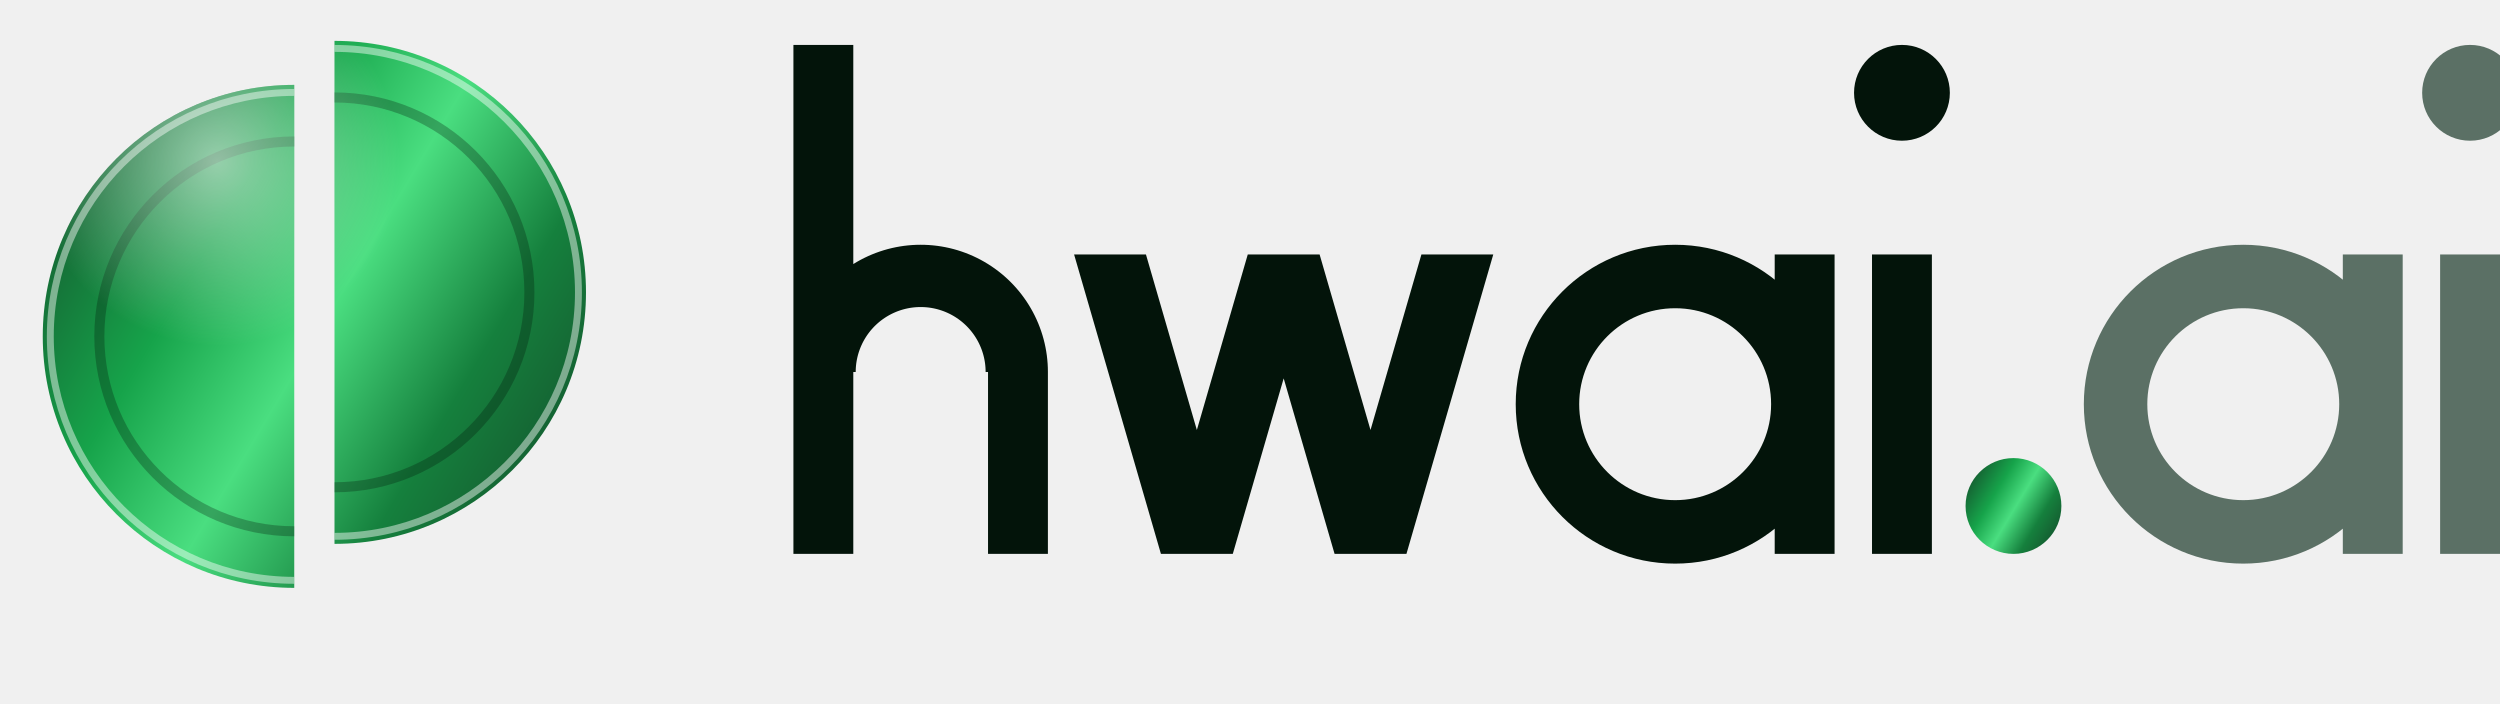
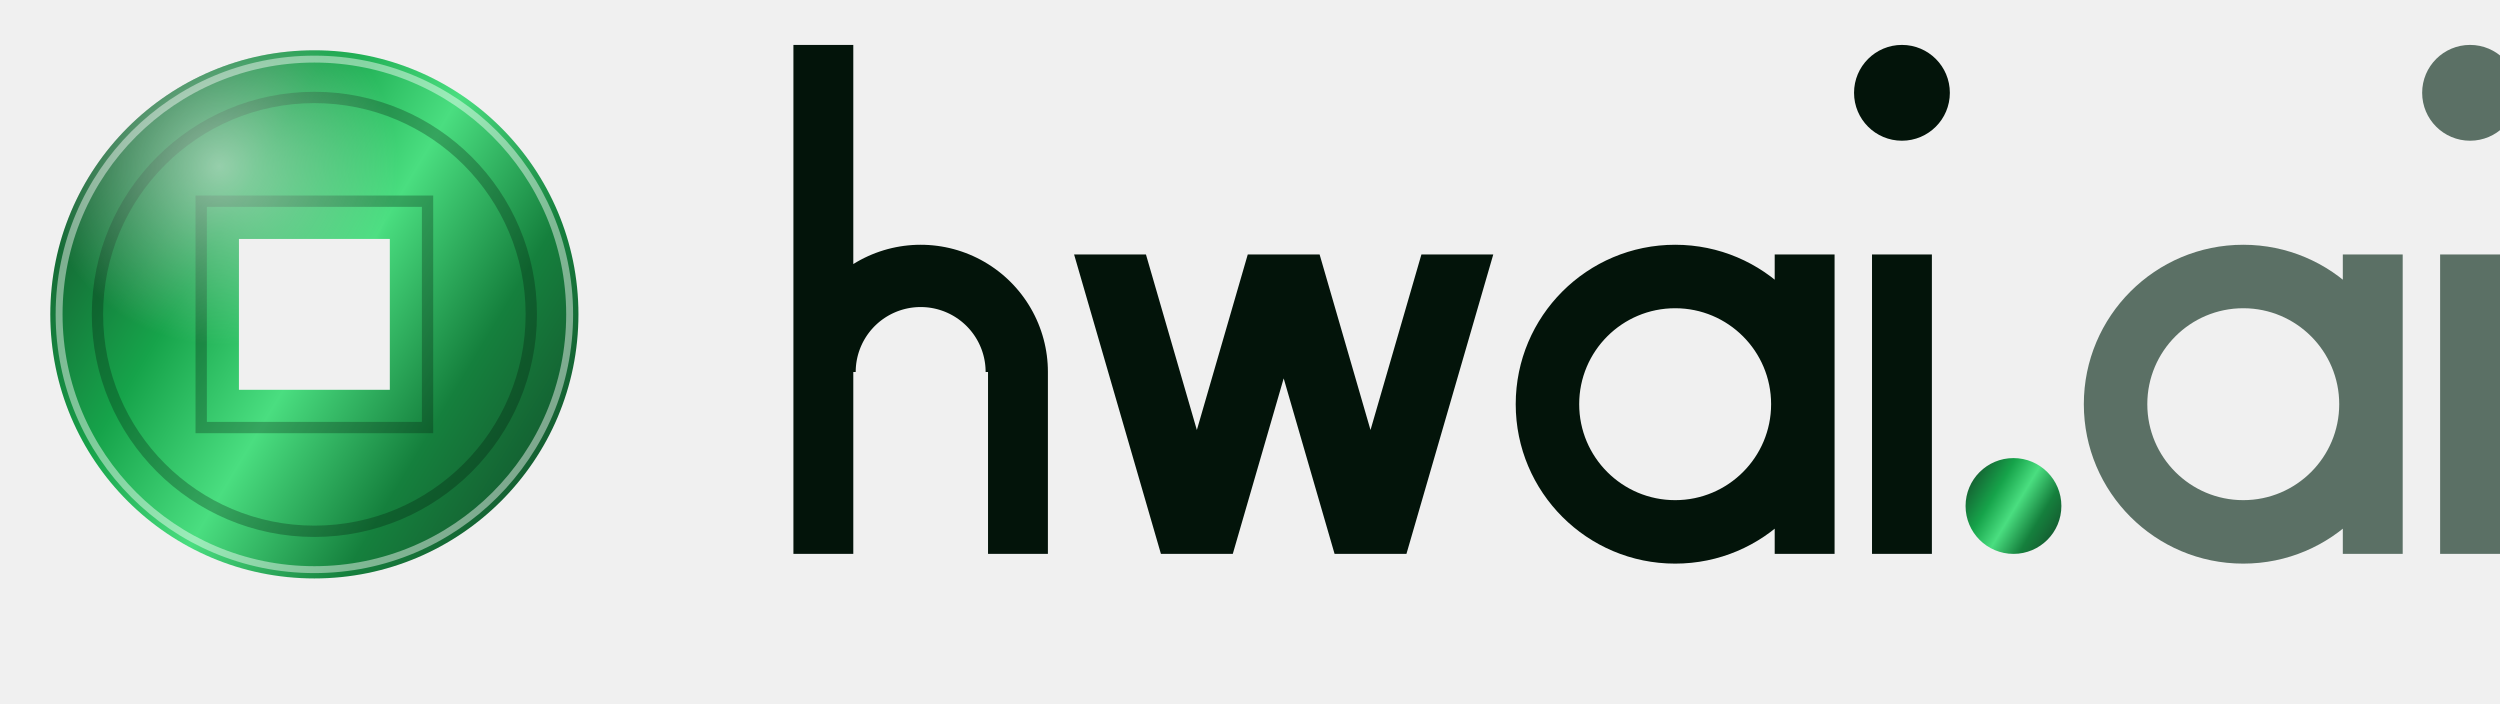
<svg xmlns="http://www.w3.org/2000/svg" viewBox="0 0 334 94" role="img" aria-label="hwai.ai">
  <defs>
    <linearGradient id="hwal-foil" x1="0" y1=".2" x2="1" y2=".8">
      <stop offset="0" stop-color="#14532D" />
      <stop offset="0.3" stop-color="#16A34A" />
      <stop offset="0.52" stop-color="#4ADE80" />
      <stop offset="0.76" stop-color="#15803D" />
      <stop offset="1" stop-color="#14532D" />
    </linearGradient>
    <radialGradient id="hwal-sheen" cx=".32" cy=".22" r=".75">
      <stop offset="0" stop-color="#FFFFFF" stop-opacity=".55" />
      <stop offset=".45" stop-color="#FFFFFF" stop-opacity="0" />
    </radialGradient>
  </defs>
  <g transform="translate(0 -6)">
    <g transform="translate(0 6) scale(0.84)">
-       <path d="M46.8 13.5A40 40 0 0 0 46.8 93.5ZM53.2 6.5A40 40 0 0 1 53.2 86.5Z" fill="url(#hwal-foil)" />
-       <path d="M46.8 22.5A31 31 0 0 0 46.8 84.5M53.2 15.5A31 31 0 0 1 53.2 77.5" fill="none" stroke="#03140A" stroke-opacity=".28" stroke-width="1.6" />
-       <path d="M46.8 14.7A38.8 38.8 0 0 0 46.8 92.3M53.2 7.7A38.8 38.8 0 0 1 53.2 85.3" fill="none" stroke="#FFFFFF" stroke-opacity=".45" stroke-width="1.1" />
-       <path d="M46.8 13.5A40 40 0 0 0 46.8 93.5ZM53.2 6.5A40 40 0 0 1 53.2 86.5Z" fill="url(#hwal-sheen)" />
+       <path d="M8 50A42 42 0 1 1 92 50A42 42 0 1 1 8 50ZM38 62L62 62L62 38L38 38Z" fill="url(#hwal-foil)" />
+       <circle cx="50" cy="50" r="34.5" fill="none" stroke="#03140A" stroke-opacity=".28" stroke-width="1.8" />
+       <path d="M32 32L68 32L68 68L32 68Z" fill="none" stroke="#03140A" stroke-opacity=".28" stroke-width="1.8" />
+       <circle cx="50" cy="50" r="40.6" fill="none" stroke="#FFFFFF" stroke-opacity=".45" stroke-width="1.1" />
+       <path d="M8 50A42 42 0 1 1 92 50A42 42 0 1 1 8 50ZM38 62L62 62L62 38L38 38Z" fill="url(#hwal-sheen)" />
    </g>
    <g transform="translate(106 0)">
      <path fill="#03140A" d="M0 12L8 12L8 80L0 80ZM0 55.7L0.009 55.144L0.036 54.588L0.082 54.034L0.145 53.481L0.227 52.931L0.327 52.383L0.444 51.84L0.579 51.3L0.732 50.765L0.902 50.236L1.09 49.712L1.294 49.194L1.515 48.684L1.753 48.181L2.007 47.686L2.278 47.2L2.564 46.723L2.865 46.255L3.182 45.798L3.513 45.351L3.859 44.915L4.219 44.491L4.592 44.079L4.979 43.679L5.379 43.292L5.791 42.919L6.215 42.559L6.651 42.213L7.098 41.882L7.555 41.565L8.023 41.264L8.5 40.978L8.986 40.707L9.481 40.453L9.984 40.215L10.494 39.994L11.012 39.79L11.536 39.602L12.065 39.432L12.6 39.279L13.14 39.144L13.683 39.027L14.231 38.927L14.781 38.845L15.334 38.782L15.888 38.736L16.444 38.709L17 38.7L17.556 38.709L18.112 38.736L18.666 38.782L19.219 38.845L19.769 38.927L20.317 39.027L20.86 39.144L21.4 39.279L21.935 39.432L22.464 39.602L22.988 39.79L23.506 39.994L24.016 40.215L24.519 40.453L25.014 40.707L25.5 40.978L25.977 41.264L26.445 41.565L26.902 41.882L27.349 42.213L27.785 42.559L28.209 42.919L28.621 43.292L29.021 43.679L29.408 44.079L29.781 44.491L30.141 44.915L30.487 45.351L30.818 45.798L31.135 46.255L31.436 46.723L31.722 47.2L31.993 47.686L32.247 48.181L32.485 48.684L32.706 49.194L32.91 49.712L33.098 50.236L33.268 50.765L33.421 51.3L33.556 51.84L33.673 52.383L33.773 52.931L33.855 53.481L33.918 54.034L33.964 54.588L33.991 55.144L34 55.7L25.68 55.7L25.675 55.416L25.661 55.132L25.638 54.849L25.606 54.567L25.564 54.286L25.513 54.007L25.453 53.729L25.384 53.453L25.306 53.18L25.219 52.91L25.124 52.642L25.019 52.378L24.906 52.118L24.785 51.861L24.655 51.608L24.517 51.36L24.371 51.116L24.217 50.878L24.056 50.644L23.886 50.416L23.71 50.193L23.526 49.977L23.335 49.766L23.138 49.562L22.934 49.365L22.723 49.174L22.507 48.99L22.284 48.814L22.056 48.644L21.822 48.483L21.584 48.329L21.34 48.183L21.092 48.045L20.839 47.915L20.582 47.794L20.322 47.681L20.058 47.576L19.79 47.481L19.52 47.394L19.247 47.316L18.971 47.247L18.693 47.187L18.414 47.136L18.133 47.094L17.851 47.062L17.568 47.039L17.284 47.025L17 47.02L16.716 47.025L16.432 47.039L16.149 47.062L15.867 47.094L15.586 47.136L15.307 47.187L15.029 47.247L14.753 47.316L14.48 47.394L14.21 47.481L13.942 47.576L13.678 47.681L13.418 47.794L13.161 47.915L12.908 48.045L12.66 48.183L12.416 48.329L12.178 48.483L11.944 48.644L11.716 48.814L11.493 48.99L11.277 49.174L11.066 49.365L10.862 49.562L10.665 49.766L10.474 49.977L10.29 50.193L10.114 50.416L9.944 50.644L9.783 50.878L9.629 51.116L9.483 51.36L9.345 51.608L9.215 51.861L9.094 52.118L8.981 52.378L8.876 52.642L8.781 52.91L8.694 53.18L8.616 53.453L8.547 53.729L8.487 54.007L8.436 54.286L8.394 54.567L8.362 54.849L8.339 55.132L8.325 55.416L8.32 55.7ZM26 55.7L34 55.7L34 80L26 80ZM37.5 40L47.1 40L58.7 80L49.1 80ZM60.7 40L70.3 40L58.7 80L49.1 80ZM60.7 40L70.3 40L81.9 80L72.3 80ZM83.9 40L93.5 40L81.9 80L72.3 80ZM96.5 60A21.3 21.3 0 1 1 139.1 60A21.3 21.3 0 1 1 96.5 60ZM104.98 60A12.82 12.82 0 1 0 130.62 60A12.82 12.82 0 1 0 104.98 60ZM131.1 40L139.1 40L139.1 80L131.1 80ZM144.1 40L152.1 40L152.1 80L144.1 80ZM141.7 18.4A6.4 6.4 0 1 1 154.5 18.4A6.4 6.4 0 1 1 141.7 18.4Z" />
      <path fill="#5B7065" d="M172.4 60A21.3 21.3 0 1 1 215 60A21.3 21.3 0 1 1 172.4 60ZM180.88 60A12.82 12.82 0 1 0 206.52 60A12.82 12.82 0 1 0 180.88 60ZM207 40L215 40L215 80L207 80ZM220 40L228 40L228 80L220 80ZM217.6 18.4A6.4 6.4 0 1 1 230.4 18.4A6.4 6.4 0 1 1 217.6 18.4Z" />
      <circle cx="163" cy="73.6" r="6.4" fill="url(#hwal-foil)" />
    </g>
  </g>
</svg>
